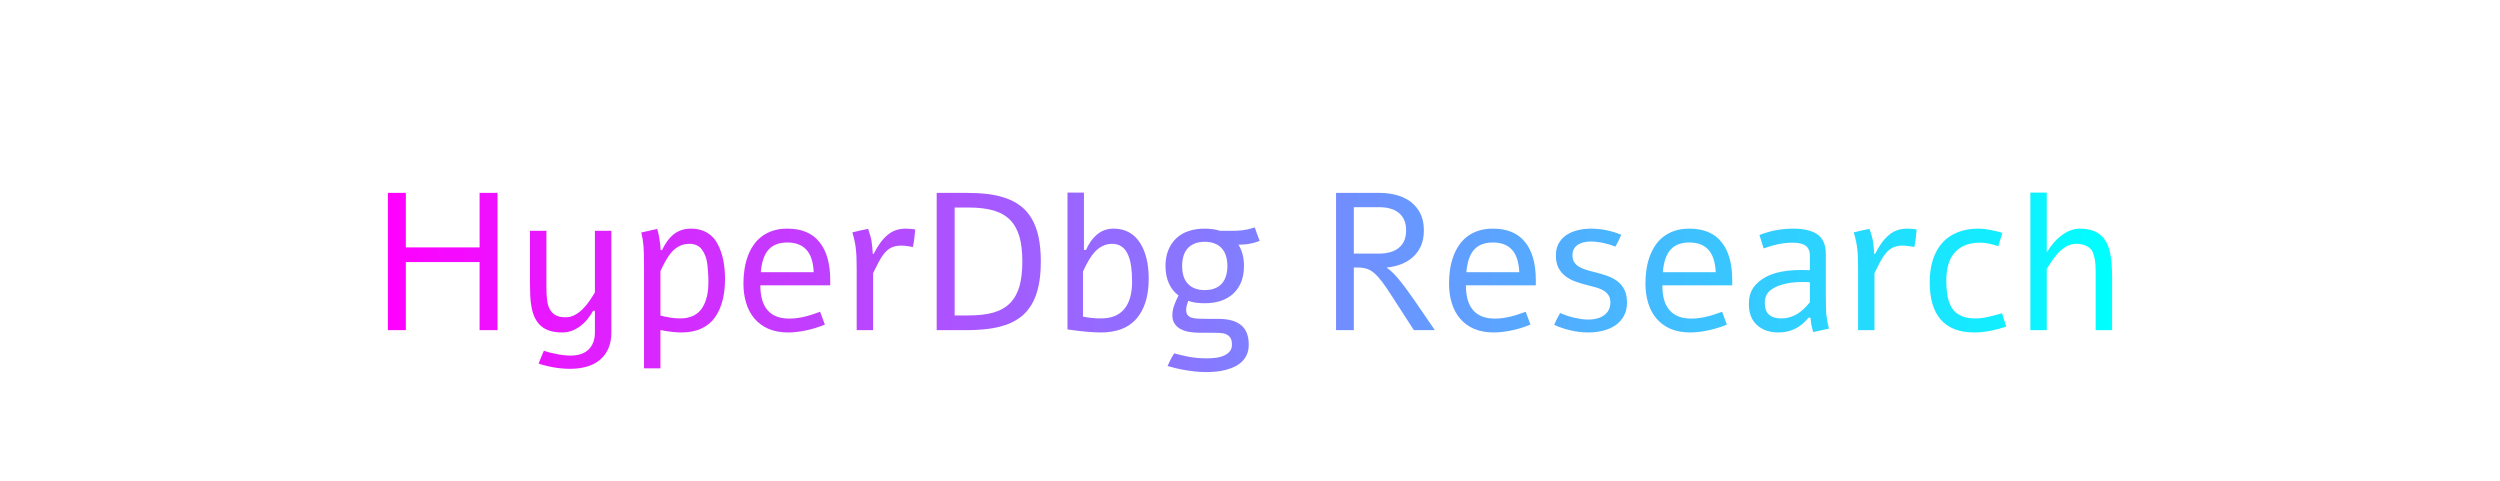
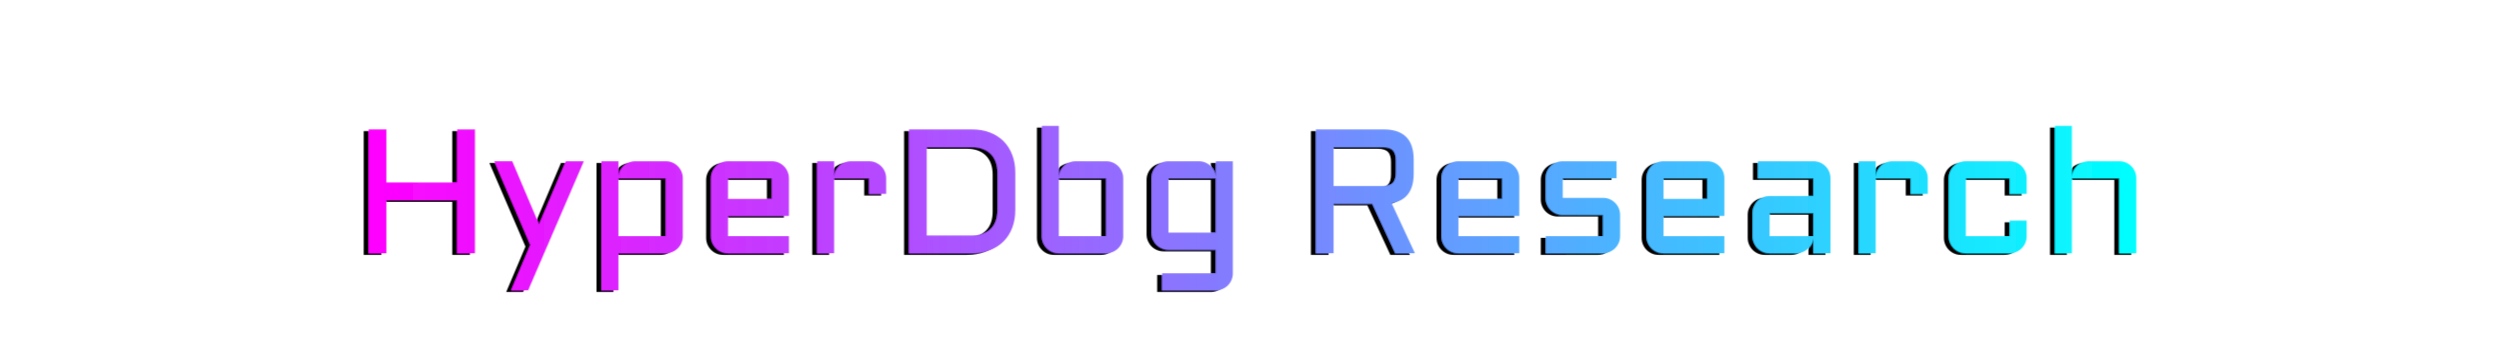
- <svg xmlns="http://www.w3.org/2000/svg" width="434.638px" height="83.6px" viewBox="32.681 33.2 434.638 83.6" style="background: rgba(0, 0, 0, 0);" preserveAspectRatio="xMidYMid">
+ <svg xmlns="http://www.w3.org/2000/svg" width="905.038px" height="124.4px" viewBox="-202.519 12.8 905.038 124.4" style="background: rgba(0, 0, 0, 0);" preserveAspectRatio="xMidYMid">
  <defs>
-     <linearGradient id="editing-gradient-gradient" x1="0" x2="1" y1="0.5" y2="0.5" gradientUnits="objectBoundingBox">
+     <linearGradient id="editing-gradow-gradient" x1="0" x2="1" y1="0.5" y2="0.5" gradientUnits="objectBoundingBox">
      <stop offset="0" stop-color="#f0f" />
      <stop offset="1" stop-color="#0ff" />
    </linearGradient>
+     <filter id="editing-gradow-filter" x="-100%" y="-100%" width="300%" height="300%">
+       <feFlood flood-color="none" result="flood" />
+       <feComposite operator="in" in2="SourceAlpha" in="flood" result="shadow" />
+       <feOffset dx="0.9" dy="-0.3" in="SourceGraphic" result="offset-1" />
+       <feOffset dx="-0.9" dy="0.3" in="shadow" result="offset-2" />
+       <feMerge>
+         <feMergeNode in="offset-2" />
+         <feMergeNode in="offset-1" />
+       </feMerge>
+     </filter>
  </defs>
-   <g>
-     <g transform="translate(97.09998, 90.6)">
-       <path d="M18.96-14.39L18.96-23.87L22.08-23.87L22.08 0L18.96 0L18.96-11.84L6.14-11.84L6.14 0L3.02 0L3.02-23.87L6.14-23.87L6.14-14.39L18.96-14.39ZM39.01-17.27L41.87-17.27L41.87 0.38L41.87 0.38Q41.87 2.03 41.33 3.22L41.33 3.22L41.33 3.22Q40.79 4.42 39.84 5.20L39.84 5.20L39.84 5.20Q38.88 5.98 37.57 6.35L37.57 6.35L37.57 6.35Q36.26 6.72 34.71 6.72L34.71 6.72L34.71 6.72Q33.32 6.72 31.91 6.48L31.91 6.48L31.91 6.48Q30.50 6.24 29.22 5.81L29.22 5.81L29.22 5.81Q29.43 5.23 29.67 4.68L29.67 4.68L29.67 4.68Q29.90 4.13 30.13 3.59L30.13 3.59L30.13 3.59Q30.53 3.72 31.09 3.87L31.09 3.87L31.09 3.87Q31.64 4.02 32.27 4.14L32.27 4.14L32.27 4.14Q32.89 4.27 33.54 4.34L33.54 4.34L33.54 4.34Q34.20 4.42 34.81 4.42L34.81 4.42L34.81 4.42Q35.78 4.42 36.56 4.16L36.56 4.16L36.56 4.16Q37.34 3.90 37.88 3.39L37.88 3.39L37.88 3.39Q38.43 2.87 38.72 2.12L38.72 2.12L38.72 2.12Q39.01 1.36 39.01 0.38L39.01 0.38L39.01-3.37L38.70-3.37L38.70-3.37Q38.27-2.59 37.70-1.90L37.70-1.90L37.70-1.90Q37.14-1.21 36.46-0.70L36.46-0.70L36.46-0.70Q35.78-0.18 34.99 0.11L34.99 0.11L34.99 0.11Q34.20 0.40 33.32 0.40L33.32 0.40L33.32 0.40Q32.11 0.40 31.21 0.12L31.21 0.12L31.21 0.12Q30.31-0.15 29.68-0.69L29.68-0.69L29.68-0.69Q29.04-1.23 28.63-2.03L28.63-2.03L28.63-2.03Q28.22-2.84 28.01-3.90L28.01-3.90L28.01-3.90Q27.82-4.85 27.77-5.93L27.77-5.93L27.77-5.93Q27.72-7.01 27.72-8.15L27.72-8.15L27.72-17.27L30.58-17.27L30.58-7.35L30.58-7.35Q30.58-6.28 30.68-5.34L30.68-5.34L30.68-5.34Q30.78-4.40 31.12-3.71L31.12-3.71L31.12-3.71Q31.46-3.02 32.12-2.63L32.12-2.63L32.12-2.63Q32.79-2.24 33.93-2.24L33.93-2.24L33.93-2.24Q34.78-2.24 35.53-2.65L35.53-2.65L35.53-2.65Q36.27-3.05 36.91-3.69L36.91-3.69L36.91-3.69Q37.54-4.32 38.06-5.08L38.06-5.08L38.06-5.08Q38.58-5.84 39.01-6.57L39.01-6.57L39.01-17.27ZM50.40-0.02L50.40 6.64L47.55 6.64L47.55-10.76L47.55-10.76Q47.55-13.65 47.46-14.56L47.46-14.56L47.46-14.56Q47.38-15.69 47.08-16.98L47.08-16.98L49.84-17.60L49.84-17.60Q50.12-16.67 50.25-15.72L50.25-15.72L50.25-15.72Q50.42-14.56 50.44-13.93L50.44-13.93L50.68-13.93L50.68-13.93Q51.55-15.72 52.59-16.57L52.59-16.57L52.59-16.57Q53.86-17.65 55.71-17.65L55.71-17.65L55.71-17.65Q57.34-17.65 58.52-16.94L58.52-16.94L58.52-16.94Q59.70-16.24 60.35-14.97L60.35-14.97L60.35-14.97Q61.01-13.71 61.32-12.20L61.32-12.20L61.32-12.20Q61.63-10.69 61.63-8.87L61.63-8.87L61.63-8.87Q61.63-6.81 61.20-5.16L61.20-5.16L61.20-5.16Q60.78-3.52 59.90-2.25L59.90-2.25L59.90-2.25Q59.02-0.98 57.54-0.29L57.54-0.29L57.54-0.29Q56.06 0.40 54.07 0.40L54.07 0.40L54.07 0.40Q52.51 0.40 50.40-0.02L50.40-0.02ZM50.40-10.26L50.40-10.26L50.40-2.54L50.40-2.54Q52.28-2.04 53.86-2.04L53.86-2.04L53.86-2.04Q55.20-2.04 56.17-2.53L56.17-2.53L56.17-2.53Q57.14-3.02 57.69-3.91L57.69-3.91L57.69-3.91Q58.24-4.80 58.49-5.89L58.49-5.89L58.49-5.89Q58.74-6.99 58.74-8.35L58.74-8.35L58.74-8.35Q58.74-9.28 58.69-9.99L58.69-9.99L58.69-9.99Q58.65-10.69 58.55-11.51L58.55-11.51L58.55-11.51Q58.44-12.33 58.21-12.92L58.21-12.92L58.21-12.92Q57.97-13.50 57.62-14.00L57.62-14.00L57.62-14.00Q57.28-14.49 56.72-14.75L56.72-14.75L56.72-14.75Q56.16-15.01 55.43-15.01L55.43-15.01L55.43-15.01Q53.67-15.01 52.38-13.60L52.38-13.60L52.38-13.60Q51.45-12.57 50.40-10.26ZM78.16-3.20L78.99-0.96L78.99-0.96Q77.15-0.23 75.53 0.08L75.53 0.08L75.53 0.08Q73.91 0.40 72.63 0.40L72.63 0.40L72.63 0.40Q70.67 0.40 69.21-0.22L69.21-0.22L69.21-0.22Q67.75-0.85 66.78-1.98L66.78-1.98L66.78-1.98Q65.81-3.10 65.32-4.67L65.32-4.67L65.32-4.67Q64.83-6.24 64.83-8.13L64.83-8.13L64.83-8.13Q64.83-9.30 65.00-10.46L65.00-10.46L65.00-10.46Q65.16-11.62 65.53-12.68L65.53-12.68L65.53-12.68Q65.89-13.73 66.48-14.64L66.48-14.64L66.48-14.64Q67.07-15.56 67.92-16.22L67.92-16.22L67.92-16.22Q68.76-16.88 69.89-17.27L69.89-17.27L69.89-17.27Q71.02-17.65 72.47-17.65L72.47-17.65L72.47-17.65Q76.17-17.65 78.04-15.33L78.04-15.33L78.04-15.33Q79.92-13.02 79.92-8.70L79.92-8.70L79.92-7.79L67.77-7.79L67.77-7.79Q67.77-6.39 68.07-5.32L68.07-5.32L68.07-5.32Q68.37-4.25 68.99-3.51L68.99-3.51L68.99-3.51Q69.61-2.77 70.56-2.39L70.56-2.39L70.56-2.39Q71.52-2.01 72.83-2.01L72.83-2.01L72.83-2.01Q73.56-2.01 74.28-2.12L74.28-2.12L74.28-2.12Q75.01-2.22 75.69-2.40L75.69-2.40L75.69-2.40Q76.37-2.57 76.99-2.79L76.99-2.79L76.99-2.79Q77.61-3.00 78.16-3.20L78.16-3.20ZM67.85-10.08L77.05-10.08L77.05-10.08Q76.92-12.77 75.76-14.00L75.76-14.00L75.76-14.00Q74.61-15.24 72.47-15.24L72.47-15.24L72.47-15.24Q70.32-15.24 69.20-14.00L69.20-14.00L69.20-14.00Q68.08-12.77 67.85-10.08L67.85-10.08ZM87.32-13.26L87.47-13.26L87.47-13.26Q87.99-14.29 88.58-15.12L88.58-15.12L88.58-15.12Q89.17-15.95 89.88-16.54L89.88-16.54L89.88-16.54Q90.53-17.10 91.31-17.37L91.31-17.37L91.31-17.37Q92.09-17.65 93.08-17.65L93.08-17.65L93.08-17.65Q93.42-17.65 93.86-17.61L93.86-17.61L93.86-17.61Q94.30-17.58 94.70-17.50L94.70-17.50L94.70-17.50Q94.63-16.67 94.54-15.94L94.54-15.94L94.54-15.94Q94.45-15.21 94.30-14.46L94.30-14.46L94.30-14.46Q93.47-14.61 92.78-14.68L92.78-14.68L92.78-14.68Q92.09-14.74 91.47-14.64L91.47-14.64L91.47-14.64Q90.74-14.51 90.20-14.15L90.20-14.15L90.20-14.15Q89.67-13.80 89.21-13.21L89.21-13.21L89.21-13.21Q88.75-12.62 88.32-11.80L88.32-11.80L88.32-11.80Q87.89-10.97 87.37-9.91L87.37-9.91L87.37 0L84.52 0L84.52-10.64L84.52-10.64Q84.52-11.69 84.49-12.48L84.49-12.48L84.49-12.48Q84.47-13.28 84.39-14.00L84.39-14.00L84.39-14.00Q84.32-14.73 84.17-15.43L84.17-15.43L84.17-15.43Q84.02-16.14 83.77-17L83.77-17L83.77-17Q84.47-17.18 85.14-17.33L85.14-17.33L85.14-17.33Q85.81-17.48 86.51-17.61L86.51-17.61L86.51-17.61Q86.74-16.95 86.88-16.44L86.88-16.44L86.88-16.44Q87.03-15.92 87.11-15.43L87.11-15.43L87.11-15.43Q87.19-14.94 87.23-14.44L87.23-14.44L87.23-14.44Q87.27-13.93 87.32-13.26L87.32-13.26ZM103.48 0L98.43 0L98.43-23.87L103.48-23.87L103.48-23.87Q105.52-23.87 107.27-23.67L107.27-23.67L107.27-23.67Q109.02-23.46 110.48-22.94L110.48-22.94L110.48-22.94Q111.94-22.43 113.05-21.57L113.05-21.57L113.05-21.57Q114.15-20.72 114.95-19.39L114.95-19.39L114.95-19.39Q115.73-18.06 116.13-16.24L116.13-16.24L116.13-16.24Q116.53-14.41 116.53-11.94L116.53-11.94L116.53-11.94Q116.53-9.46 116.13-7.64L116.13-7.64L116.13-7.64Q115.73-5.81 114.95-4.48L114.95-4.48L114.95-4.48Q114.15-3.15 113.05-2.30L113.05-2.30L113.05-2.30Q111.94-1.44 110.48-0.93L110.48-0.93L110.48-0.93Q109.02-0.42 107.27-0.21L107.27-0.21L107.27-0.21Q105.52 0 103.48 0L103.48 0ZM101.55-2.56L103.99-2.56L103.99-2.56Q106.53-2.56 108.30-3.06L108.30-3.06L108.30-3.06Q110.07-3.57 111.20-4.71L111.20-4.71L111.20-4.71Q112.31-5.86 112.82-7.63L112.82-7.63L112.82-7.63Q113.32-9.40 113.32-11.94L113.32-11.94L113.32-11.94Q113.32-14.48 112.82-16.24L112.82-16.24L112.82-16.24Q112.31-18.01 111.20-19.16L111.20-19.16L111.20-19.16Q110.07-20.30 108.30-20.81L108.30-20.81L108.30-20.81Q106.53-21.32 103.99-21.32L103.99-21.32L101.55-21.32L101.55-2.56ZM121.17-0.13L121.17-23.91L124.03-23.91L124.03-13.96L124.38-13.93L124.38-13.93Q125.16-15.66 126.22-16.55L126.22-16.55L126.22-16.55Q127.45-17.65 129.19-17.65L129.19-17.65L129.19-17.65Q132.23-17.65 133.84-15.09L133.84-15.09L133.84-15.09Q135.29-12.72 135.29-8.96L135.29-8.96L135.29-8.96Q135.29-4.40 133.11-1.93L133.11-1.93L133.11-1.93Q131.04 0.40 126.97 0.40L126.97 0.40L126.97 0.40Q124.74 0.40 121.17-0.13L121.17-0.13ZM123.86-10.19L123.86-10.19L123.86-2.36L123.86-2.36Q125.39-2.04 126.97-2.04L126.97-2.04L126.97-2.04Q129.66-2.04 131.00-3.62L131.00-3.62L131.00-3.62Q132.40-5.25 132.40-8.45L132.40-8.45L132.40-8.45Q132.40-11.36 131.77-12.93L131.77-12.93L131.77-12.93Q130.94-15.01 128.94-15.01L128.94-15.01L128.94-15.01Q127.20-15.01 125.87-13.55L125.87-13.55L125.87-13.55Q124.94-12.55 123.86-10.19ZM147.72-17.27L149.25-17.27L149.25-17.27Q149.96-17.27 150.50-17.28L150.50-17.28L150.50-17.28Q151.04-17.30 151.54-17.36L151.54-17.36L151.54-17.36Q152.04-17.42 152.54-17.53L152.54-17.53L152.54-17.53Q153.05-17.65 153.73-17.86L153.73-17.86L153.73-17.86Q153.95-17.23 154.15-16.67L154.15-16.67L154.15-16.67Q154.36-16.10 154.58-15.51L154.58-15.51L154.58-15.51Q154.05-15.31 153.60-15.19L153.60-15.19L153.60-15.19Q153.15-15.07 152.71-15.00L152.71-15.00L152.71-15.00Q152.27-14.92 151.83-14.90L151.83-14.90L151.83-14.90Q151.39-14.88 150.89-14.86L150.89-14.86L150.89-14.86Q151.36-14.11 151.61-13.18L151.61-13.18L151.61-13.18Q151.85-12.25 151.85-11.16L151.85-11.16L151.85-11.16Q151.85-9.56 151.37-8.38L151.37-8.38L151.37-8.38Q150.89-7.19 150.00-6.36L150.00-6.36L150.00-6.36Q149.10-5.53 147.85-5.10L147.85-5.10L147.85-5.10Q146.59-4.68 145.03-4.68L145.03-4.68L145.03-4.68Q144.23-4.68 143.52-4.77L143.52-4.77L143.52-4.77Q142.81-4.86 142.16-5.10L142.16-5.10L142.16-5.10Q142.01-4.70 141.90-4.28L141.90-4.28L141.90-4.28Q141.79-3.87 141.80-3.49L141.80-3.49L141.80-3.49Q141.81-3.12 141.94-2.81L141.94-2.81L141.94-2.81Q142.08-2.51 142.41-2.32L142.41-2.32L142.41-2.32Q142.57-2.22 142.76-2.17L142.76-2.17L142.76-2.17Q142.94-2.11 143.20-2.07L143.20-2.07L143.20-2.07Q143.45-2.03 143.82-2.00L143.82-2.00L143.82-2.00Q144.18-1.98 144.70-1.98L144.70-1.98L144.70-1.98Q145.20-1.96 145.87-1.96L145.87-1.96L145.87-1.96Q146.54-1.96 147.44-1.96L147.44-1.96L147.44-1.96Q150.03-1.96 151.36-0.87L151.36-0.87L151.36-0.87Q152.68 0.22 152.68 2.51L152.68 2.51L152.68 2.51Q152.68 3.44 152.39 4.16L152.39 4.16L152.39 4.16Q152.09 4.88 151.56 5.41L151.56 5.41L151.56 5.41Q151.04 5.94 150.33 6.30L150.33 6.30L150.33 6.30Q149.61 6.66 148.78 6.88L148.78 6.88L148.78 6.88Q147.95 7.11 147.05 7.20L147.05 7.20L147.05 7.20Q146.14 7.29 145.23 7.29L145.23 7.29L145.23 7.29Q144.32 7.29 143.40 7.19L143.40 7.19L143.40 7.19Q142.47 7.09 141.59 6.94L141.59 6.94L141.59 6.94Q140.71 6.79 139.94 6.60L139.94 6.60L139.94 6.60Q139.17 6.41 138.57 6.23L138.57 6.23L138.57 6.23Q138.81 5.66 139.10 5.10L139.10 5.10L139.10 5.10Q139.39 4.53 139.72 4.03L139.72 4.03L139.72 4.03Q140.76 4.33 142.21 4.62L142.21 4.62L142.21 4.62Q143.65 4.90 145.41 4.90L145.41 4.90L145.41 4.90Q146.21 4.90 146.98 4.80L146.98 4.80L146.98 4.80Q147.75 4.70 148.38 4.42L148.38 4.42L148.38 4.42Q149.00 4.15 149.38 3.69L149.38 3.69L149.38 3.69Q149.76 3.24 149.76 2.51L149.76 2.51L149.76 2.51Q149.76 1.74 149.49 1.33L149.49 1.33L149.49 1.33Q149.21 0.91 148.75 0.71L148.75 0.71L148.75 0.71Q148.29 0.51 147.65 0.48L147.65 0.48L147.65 0.48Q147.02 0.45 146.33 0.45L146.33 0.45L144.15 0.45L144.15 0.45Q143.17 0.45 142.31 0.30L142.31 0.30L142.31 0.30Q141.45 0.15 140.80-0.21L140.80-0.21L140.80-0.21Q140.15-0.56 139.78-1.15L139.78-1.15L139.78-1.15Q139.40-1.73 139.40-2.57L139.40-2.57L139.40-2.57Q139.40-3.39 139.70-4.26L139.70-4.26L139.70-4.26Q140.00-5.13 140.48-6.03L140.48-6.03L140.48-6.03Q139.39-6.82 138.80-8.13L138.80-8.13L138.80-8.13Q138.21-9.45 138.21-11.16L138.21-11.16L138.21-11.16Q138.21-12.72 138.70-13.92L138.70-13.92L138.70-13.92Q139.19-15.12 140.08-15.97L140.08-15.97L140.08-15.97Q140.98-16.82 142.23-17.23L142.23-17.23L142.23-17.23Q143.47-17.65 145.03-17.65L145.03-17.65L145.03-17.65Q146.49-17.65 147.72-17.27L147.72-17.27ZM145.03-15.36L145.03-15.36L145.03-15.36Q143.99-15.36 143.24-15.04L143.24-15.04L143.24-15.04Q142.49-14.73 142.02-14.17L142.02-14.17L142.02-14.17Q141.54-13.61 141.32-12.84L141.32-12.84L141.32-12.84Q141.10-12.07 141.10-11.16L141.10-11.16L141.10-11.16Q141.10-10.23 141.32-9.46L141.32-9.46L141.32-9.46Q141.54-8.70 142.03-8.14L142.03-8.14L142.03-8.14Q142.51-7.59 143.25-7.28L143.25-7.28L143.25-7.28Q143.99-6.97 145.03-6.97L145.03-6.97L145.03-6.97Q146.08-6.97 146.82-7.28L146.82-7.28L146.82-7.28Q147.57-7.59 148.04-8.14L148.04-8.14L148.04-8.14Q148.52-8.70 148.74-9.47L148.74-9.47L148.74-9.47Q148.97-10.24 148.97-11.16L148.97-11.16L148.97-11.16Q148.97-12.07 148.74-12.84L148.74-12.84L148.74-12.84Q148.52-13.61 148.04-14.17L148.04-14.17L148.04-14.17Q147.57-14.73 146.82-15.04L146.82-15.04L146.82-15.04Q146.08-15.36 145.03-15.36ZM167.86-23.87L175.33-23.87L175.33-23.87Q176.91-23.87 178.31-23.51L178.31-23.51L178.31-23.51Q179.71-23.14 180.79-22.35L180.79-22.35L180.79-22.35Q181.89-21.53 182.51-20.29L182.51-20.29L182.51-20.29Q183.13-19.04 183.13-17.35L183.13-17.35L183.13-17.35Q183.13-15.66 182.51-14.41L182.51-14.41L182.51-14.41Q181.89-13.17 180.79-12.35L180.79-12.35L180.79-12.35Q179.94-11.72 178.91-11.37L178.91-11.37L178.91-11.37Q177.87-11.02 176.69-10.89L176.69-10.89L176.67-10.86L176.67-10.86Q177.16-10.54 177.74-9.97L177.74-9.97L177.74-9.97Q178.32-9.40 178.95-8.62L178.95-8.62L178.95-8.62Q179.58-7.84 180.24-6.93L180.24-6.93L180.24-6.93Q180.91-6.03 181.59-5.03L181.59-5.03L185.04 0L181.39 0L177.64-5.81L177.64-5.81Q176.62-7.40 175.89-8.38L175.89-8.38L175.89-8.38Q175.15-9.36 174.48-9.93L174.48-9.93L174.48-9.93Q173.83-10.49 173.15-10.69L173.15-10.69L173.15-10.69Q172.47-10.89 171.58-10.89L171.58-10.89L170.95-10.89L170.95 0L167.86 0L167.86-23.87ZM170.95-13.31L175.33-13.31L175.33-13.31Q176.38-13.31 177.24-13.55L177.24-13.55L177.24-13.55Q178.10-13.78 178.72-14.27L178.72-14.27L178.72-14.27Q179.35-14.76 179.70-15.52L179.70-15.52L179.70-15.52Q180.04-16.29 180.04-17.35L180.04-17.35L180.04-17.35Q180.04-18.41 179.70-19.17L179.70-19.17L179.70-19.17Q179.35-19.94 178.72-20.43L178.72-20.43L178.72-20.43Q178.10-20.92 177.24-21.15L177.24-21.15L177.24-21.15Q176.38-21.38 175.33-21.38L175.33-21.38L170.95-21.38L170.95-13.31ZM200.83-3.20L201.66-0.96L201.66-0.96Q199.82-0.23 198.20 0.08L198.20 0.08L198.20 0.08Q196.58 0.40 195.30 0.40L195.30 0.40L195.30 0.40Q193.34 0.40 191.88-0.22L191.88-0.22L191.88-0.22Q190.42-0.85 189.45-1.98L189.45-1.98L189.45-1.98Q188.48-3.10 187.99-4.67L187.99-4.67L187.99-4.67Q187.50-6.24 187.50-8.13L187.50-8.13L187.50-8.13Q187.50-9.30 187.66-10.46L187.66-10.46L187.66-10.46Q187.83-11.62 188.20-12.68L188.20-12.68L188.20-12.68Q188.56-13.73 189.15-14.64L189.15-14.64L189.15-14.64Q189.74-15.56 190.59-16.22L190.59-16.22L190.59-16.22Q191.43-16.88 192.56-17.27L192.56-17.27L192.56-17.27Q193.69-17.65 195.13-17.65L195.13-17.65L195.13-17.65Q198.84-17.65 200.71-15.33L200.71-15.33L200.71-15.33Q202.59-13.02 202.59-8.70L202.59-8.70L202.59-7.79L190.44-7.79L190.44-7.79Q190.44-6.39 190.74-5.32L190.74-5.32L190.74-5.32Q191.03-4.25 191.66-3.51L191.66-3.51L191.66-3.51Q192.28-2.77 193.23-2.39L193.23-2.39L193.23-2.39Q194.19-2.01 195.50-2.01L195.50-2.01L195.50-2.01Q196.23-2.01 196.95-2.12L196.95-2.12L196.95-2.12Q197.67-2.22 198.36-2.40L198.36-2.40L198.36-2.40Q199.04-2.57 199.66-2.79L199.66-2.79L199.66-2.79Q200.28-3.00 200.83-3.20L200.83-3.20ZM190.52-10.08L199.72-10.08L199.72-10.08Q199.58-12.77 198.43-14.00L198.43-14.00L198.43-14.00Q197.28-15.24 195.13-15.24L195.13-15.24L195.13-15.24Q192.99-15.24 191.87-14.00L191.87-14.00L191.87-14.00Q190.75-12.77 190.52-10.08L190.52-10.08ZM212.17-17.65L212.17-17.65L212.17-17.65Q213.53-17.65 214.90-17.37L214.90-17.37L214.90-17.37Q216.27-17.08 217.45-16.58L217.45-16.58L217.45-16.58Q217.21-16.05 216.97-15.54L216.97-15.54L216.97-15.54Q216.72-15.02 216.42-14.53L216.42-14.53L216.42-14.53Q216.00-14.69 215.50-14.86L215.50-14.86L215.50-14.86Q214.99-15.02 214.43-15.14L214.43-15.14L214.43-15.14Q213.88-15.26 213.29-15.33L213.29-15.33L213.29-15.33Q212.70-15.41 212.13-15.41L212.13-15.41L212.13-15.41Q211.52-15.41 210.95-15.28L210.95-15.28L210.95-15.28Q210.38-15.16 209.94-14.88L209.94-14.88L209.94-14.88Q209.50-14.59 209.23-14.14L209.23-14.14L209.23-14.14Q208.96-13.68 208.96-13.00L208.96-13.00L208.96-13.00Q208.96-12.30 209.26-11.83L209.26-11.83L209.26-11.83Q209.56-11.36 210.08-11.04L210.08-11.04L210.08-11.04Q210.59-10.72 211.28-10.51L211.28-10.51L211.28-10.51Q211.97-10.29 212.75-10.11L212.75-10.11L212.75-10.11Q213.96-9.81 215.01-9.44L215.01-9.44L215.01-9.44Q216.05-9.06 216.82-8.47L216.82-8.47L216.82-8.47Q217.58-7.87 218.01-6.99L218.01-6.99L218.01-6.99Q218.44-6.11 218.44-4.81L218.44-4.81L218.44-4.81Q218.44-3.45 217.90-2.47L217.90-2.47L217.90-2.47Q217.36-1.49 216.44-0.85L216.44-0.85L216.44-0.85Q215.52-0.22 214.29 0.09L214.29 0.09L214.29 0.09Q213.06 0.40 211.67 0.40L211.67 0.40L211.67 0.40Q210.94 0.40 210.17 0.31L210.17 0.31L210.17 0.31Q209.40 0.22 208.64 0.04L208.64 0.04L208.64 0.04Q207.88-0.13 207.15-0.38L207.15-0.38L207.15-0.38Q206.42-0.63 205.78-0.93L205.78-0.93L205.78-0.93Q206.01-1.46 206.27-1.97L206.27-1.97L206.27-1.97Q206.52-2.47 206.81-2.97L206.81-2.97L206.81-2.97Q207.35-2.74 207.97-2.53L207.97-2.53L207.97-2.53Q208.58-2.32 209.23-2.17L209.23-2.17L209.23-2.17Q209.88-2.03 210.51-1.93L210.51-1.93L210.51-1.93Q211.14-1.84 211.72-1.84L211.72-1.84L211.72-1.84Q212.45-1.84 213.14-2.01L213.14-2.01L213.14-2.01Q213.83-2.17 214.37-2.53L214.37-2.53L214.37-2.53Q214.91-2.89 215.23-3.45L215.23-3.45L215.23-3.45Q215.55-4.02 215.55-4.81L215.55-4.81L215.55-4.81Q215.55-5.56 215.25-6.04L215.25-6.04L215.25-6.04Q214.94-6.52 214.43-6.85L214.43-6.85L214.43-6.85Q213.91-7.17 213.22-7.38L213.22-7.38L213.22-7.38Q212.53-7.59 211.77-7.77L211.77-7.77L211.77-7.77Q210.61-8.05 209.57-8.42L209.57-8.42L209.57-8.42Q208.53-8.78 207.76-9.37L207.76-9.37L207.76-9.37Q206.99-9.96 206.53-10.83L206.53-10.83L206.53-10.83Q206.08-11.70 206.08-13.00L206.08-13.00L206.08-13.00Q206.08-14.21 206.57-15.09L206.57-15.09L206.57-15.09Q207.07-15.97 207.91-16.54L207.91-16.54L207.91-16.54Q208.75-17.10 209.85-17.37L209.85-17.37L209.85-17.37Q210.96-17.65 212.17-17.65ZM234.98-3.20L235.81-0.96L235.81-0.96Q233.97-0.23 232.35 0.08L232.35 0.08L232.35 0.08Q230.73 0.40 229.45 0.40L229.45 0.40L229.45 0.40Q227.49 0.40 226.03-0.22L226.03-0.22L226.03-0.22Q224.57-0.85 223.60-1.98L223.60-1.98L223.60-1.98Q222.63-3.10 222.14-4.67L222.14-4.67L222.14-4.67Q221.65-6.24 221.65-8.13L221.65-8.13L221.65-8.13Q221.65-9.30 221.81-10.46L221.81-10.46L221.81-10.46Q221.98-11.62 222.34-12.68L222.34-12.68L222.34-12.68Q222.71-13.73 223.30-14.64L223.30-14.64L223.30-14.64Q223.89-15.56 224.74-16.22L224.74-16.22L224.74-16.22Q225.58-16.88 226.71-17.27L226.71-17.27L226.71-17.27Q227.84-17.65 229.28-17.65L229.28-17.65L229.28-17.65Q232.99-17.65 234.86-15.33L234.86-15.33L234.86-15.33Q236.74-13.02 236.74-8.70L236.74-8.70L236.74-7.79L224.59-7.79L224.59-7.79Q224.59-6.39 224.88-5.32L224.88-5.32L224.88-5.32Q225.18-4.25 225.81-3.51L225.81-3.51L225.81-3.51Q226.43-2.77 227.38-2.39L227.38-2.39L227.38-2.39Q228.34-2.01 229.65-2.01L229.65-2.01L229.65-2.01Q230.38-2.01 231.10-2.12L231.10-2.12L231.10-2.12Q231.82-2.22 232.50-2.40L232.50-2.40L232.50-2.40Q233.19-2.57 233.81-2.79L233.81-2.79L233.81-2.79Q234.43-3.00 234.98-3.20L234.98-3.20ZM224.67-10.08L233.87-10.08L233.87-10.08Q233.73-12.77 232.58-14.00L232.58-14.00L232.58-14.00Q231.43-15.24 229.28-15.24L229.28-15.24L229.28-15.24Q227.14-15.24 226.02-14.00L226.02-14.00L226.02-14.00Q224.90-12.77 224.67-10.08L224.67-10.08ZM242.20-14.21L242.20-14.21L241.47-16.54L241.47-16.54Q244.26-17.65 247.31-17.65L247.31-17.65L247.31-17.65Q249.99-17.65 251.40-16.75L251.40-16.75L251.40-16.75Q253.01-15.72 253.01-13.25L253.01-13.25L253.01-6.46L253.01-6.46Q253.01-5.10 253.04-3.67L253.04-3.67L253.04-3.67Q253.06-2.82 253.21-1.91L253.21-1.91L253.21-1.91Q253.34-1.05 253.56-0.27L253.56-0.27L250.83 0.33L250.83 0.33Q250.45-0.78 250.35-2.16L250.35-2.16L250.02-2.19L250.02-2.19Q247.96 0.40 244.77 0.40L244.77 0.40L244.77 0.40Q242.45 0.40 241.04-0.89L241.04-0.89L241.04-0.89Q239.63-2.17 239.63-4.52L239.63-4.52L239.63-4.52Q239.63-6.26 240.40-7.37L240.40-7.37L240.40-7.37Q241.17-8.48 242.58-9.25L242.58-9.25L242.58-9.25Q244.81-10.46 248.81-10.46L248.81-10.46L248.81-10.46Q249.34-10.46 250.24-10.43L250.24-10.43L250.24-12.95L250.24-12.95Q250.24-14.14 249.50-14.68L249.50-14.68L249.50-14.68Q248.77-15.21 247.21-15.21L247.21-15.21L247.21-15.21Q244.94-15.21 242.20-14.21ZM250.24-4.85L250.24-4.85L250.24-8.33L250.24-8.33Q249.79-8.37 248.92-8.37L248.92-8.37L248.92-8.37Q247.46-8.37 246.23-8.12L246.23-8.12L246.23-8.12Q244.41-7.75 243.40-6.96L243.40-6.96L243.40-6.96Q242.40-6.18 242.40-4.70L242.40-4.70L242.40-4.70Q242.40-2.04 245.29-2.04L245.29-2.04L245.29-2.04Q246.78-2.04 248.08-2.84L248.08-2.84L248.08-2.84Q249.14-3.50 250.24-4.85ZM261.42-13.26L261.57-13.26L261.57-13.26Q262.09-14.29 262.68-15.12L262.68-15.12L262.68-15.12Q263.27-15.95 263.98-16.54L263.98-16.54L263.98-16.54Q264.63-17.10 265.41-17.37L265.41-17.37L265.41-17.37Q266.19-17.65 267.19-17.65L267.19-17.65L267.19-17.65Q267.52-17.65 267.96-17.61L267.96-17.61L267.96-17.61Q268.40-17.58 268.80-17.50L268.80-17.50L268.80-17.50Q268.73-16.67 268.64-15.94L268.64-15.94L268.64-15.94Q268.55-15.21 268.40-14.46L268.40-14.46L268.40-14.46Q267.57-14.61 266.88-14.68L266.88-14.68L266.88-14.68Q266.19-14.74 265.58-14.64L265.58-14.64L265.58-14.64Q264.84-14.51 264.31-14.15L264.31-14.15L264.31-14.15Q263.77-13.80 263.31-13.21L263.31-13.21L263.31-13.21Q262.85-12.62 262.42-11.80L262.42-11.80L262.42-11.80Q261.99-10.97 261.47-9.91L261.47-9.91L261.47 0L258.62 0L258.62-10.64L258.62-10.64Q258.62-11.69 258.59-12.48L258.59-12.48L258.59-12.48Q258.57-13.28 258.49-14.00L258.49-14.00L258.49-14.00Q258.42-14.73 258.27-15.43L258.27-15.43L258.27-15.43Q258.12-16.14 257.87-17L257.87-17L257.87-17Q258.57-17.18 259.24-17.33L259.24-17.33L259.24-17.33Q259.91-17.48 260.61-17.61L260.61-17.61L260.61-17.61Q260.84-16.95 260.98-16.44L260.98-16.44L260.98-16.44Q261.13-15.92 261.21-15.43L261.21-15.43L261.21-15.43Q261.29-14.94 261.33-14.44L261.33-14.44L261.33-14.44Q261.38-13.93 261.42-13.26L261.42-13.26ZM283.65-2.94L284.37-0.61L284.37-0.61Q283.07-0.17 281.60 0.12L281.60 0.12L281.60 0.12Q280.13 0.40 278.82 0.40L278.82 0.40L278.82 0.40Q276.83 0.40 275.37-0.18L275.37-0.18L275.37-0.18Q273.91-0.76 272.95-1.88L272.95-1.88L272.95-1.88Q272-2.99 271.54-4.61L271.54-4.61L271.54-4.61Q271.07-6.23 271.07-8.30L271.07-8.30L271.07-8.30Q271.07-10.56 271.64-12.30L271.64-12.30L271.64-12.30Q272.22-14.04 273.30-15.23L273.30-15.23L273.30-15.23Q274.39-16.42 275.96-17.03L275.96-17.03L275.96-17.03Q277.53-17.65 279.52-17.65L279.52-17.65L279.52-17.65Q280.53-17.65 281.58-17.44L281.58-17.44L281.58-17.44Q282.63-17.23 283.70-16.92L283.70-16.92L282.99-14.59L282.99-14.59Q282.13-14.88 281.39-15.04L281.39-15.04L281.39-15.04Q280.65-15.21 279.84-15.21L279.84-15.21L279.84-15.21Q277.01-15.21 275.49-13.57L275.49-13.57L275.49-13.57Q273.96-11.94 273.96-8.63L273.96-8.63L273.96-8.63Q273.96-7.09 274.18-5.87L274.18-5.87L274.18-5.87Q274.41-4.65 274.98-3.79L274.98-3.79L274.98-3.79Q275.55-2.94 276.54-2.49L276.54-2.49L276.54-2.49Q277.53-2.04 279.06-2.04L279.06-2.04L279.06-2.04Q280.05-2.04 281.21-2.30L281.21-2.30L281.21-2.30Q282.36-2.56 283.65-2.94L283.65-2.94ZM288.57 0L288.57-23.91L291.42-23.91L291.42-13.50L291.42-13.50Q292.54-15.39 293.95-16.45L293.95-16.45L293.95-16.45Q295.56-17.65 297.15-17.65L297.15-17.65L297.15-17.65Q299.54-17.65 300.87-16.45L300.87-16.45L300.87-16.45Q302.02-15.42 302.45-13.35L302.45-13.35L302.45-13.35Q302.78-11.77 302.78-9.10L302.78-9.10L302.78 0L299.92 0L299.92-9.89L299.92-9.89Q299.92-10.91 299.87-11.56L299.87-11.56L299.87-11.56Q299.82-12.22 299.63-12.94L299.63-12.94L299.63-12.94Q299.44-13.66 299.09-14.07L299.09-14.07L299.09-14.07Q298.73-14.48 298.09-14.74L298.09-14.74L298.09-14.74Q297.45-15.01 296.54-15.01L296.54-15.01L296.54-15.01Q294.96-15.01 293.50-13.51L293.50-13.51L293.50-13.51Q292.57-12.57 291.42-10.63L291.42-10.63L291.42 0L288.57 0Z" fill="url(#editing-gradient-gradient)" />
+   <g filter="url(#editing-gradow-filter)">
+     <g transform="translate(-75.705, 104.765)">
+       <path d="M37.81-44.81L44.22-44.81L44.22 0L37.81 0L37.81-19.19L12.16-19.19L12.16 0L5.75 0L5.75-44.81L12.16-44.81L12.16-25.59L37.81-25.59L37.81-44.81ZM63.47 13.44L57.34 13.44L64.31-3L51.25-33.28L57.72-33.28L67.44-10.38L77.16-33.28L83.63-33.28L63.47 13.44ZM119.47-27.13L119.47-6.16L119.47-6.16Q119.47-4.88 118.98-3.75L118.98-3.75L118.98-3.75Q118.50-2.63 117.67-1.80L117.67-1.80L117.67-1.80Q116.84-0.97 115.72-0.48L115.72-0.48L115.72-0.48Q114.59 0 113.31 0L113.31 0L96.16 0L96.16 13.44L90.03 13.44L90.03-33.28L96.16-33.28L96.16-27.66L96.16-27.66Q96.25-28.84 96.78-29.86L96.78-29.86L96.78-29.86Q97.31-30.88 98.13-31.64L98.13-31.64L98.13-31.64Q98.94-32.41 100.02-32.84L100.02-32.84L100.02-32.84Q101.09-33.28 102.31-33.28L102.31-33.28L113.31-33.28L113.31-33.28Q114.59-33.28 115.72-32.80L115.72-32.80L115.72-32.80Q116.84-32.31 117.67-31.48L117.67-31.48L117.67-31.48Q118.50-30.66 118.98-29.53L118.98-29.53L118.98-29.53Q119.47-28.41 119.47-27.13L119.47-27.13ZM96.16-6.16L113.31-6.16L113.31-27.13L96.16-27.13L96.16-6.16ZM157.88-27.13L157.88-13.50L135.84-13.50L135.84-6.16L157.88-6.16L157.88 0L135.84 0L135.84 0Q134.59 0 133.47-0.48L133.47-0.48L133.47-0.48Q132.34-0.97 131.52-1.80L131.52-1.80L131.52-1.80Q130.69-2.63 130.20-3.75L130.20-3.75L130.20-3.75Q129.72-4.88 129.72-6.16L129.72-6.16L129.72-27.13L129.72-27.13Q129.72-28.41 130.20-29.53L130.20-29.53L130.20-29.53Q130.69-30.66 131.52-31.48L131.52-31.48L131.52-31.48Q132.34-32.31 133.47-32.80L133.47-32.80L133.47-32.80Q134.59-33.28 135.84-33.28L135.84-33.28L151.72-33.28L151.72-33.28Q153-33.28 154.13-32.80L154.13-32.80L154.13-32.80Q155.25-32.31 156.08-31.48L156.08-31.48L156.08-31.48Q156.91-30.66 157.39-29.53L157.39-29.53L157.39-29.53Q157.88-28.41 157.88-27.13L157.88-27.13ZM151.72-27.13L135.84-27.13L135.84-19.66L151.72-19.66L151.72-27.13ZM186.94-27.13L174.25-27.13L174.25 0L168.13 0L168.13-33.28L174.25-33.28L174.25-27.41L174.25-27.41Q174.31-28.63 174.81-29.70L174.81-29.70L174.81-29.70Q175.31-30.78 176.14-31.58L176.14-31.58L176.14-31.58Q176.97-32.38 178.06-32.83L178.06-32.83L178.06-32.83Q179.16-33.28 180.41-33.28L180.41-33.28L186.94-33.28L186.94-33.28Q188.22-33.28 189.33-32.80L189.33-32.80L189.33-32.80Q190.44-32.31 191.28-31.48L191.28-31.48L191.28-31.48Q192.13-30.66 192.61-29.53L192.61-29.53L192.61-29.53Q193.09-28.41 193.09-27.13L193.09-27.13L193.09-21.50L186.94-21.50L186.94-27.13ZM207.78-6.41L224.16-6.41L224.16-6.41Q228.63-6.41 231.03-8.81L231.03-8.81L231.03-8.81Q233.44-11.22 233.44-15.69L233.44-15.69L233.44-29.13L233.44-29.13Q233.44-31.31 232.81-33.03L232.81-33.03L232.81-33.03Q232.19-34.75 230.98-35.95L230.98-35.95L230.98-35.95Q229.78-37.16 228.06-37.78L228.06-37.78L228.06-37.78Q226.34-38.41 224.16-38.41L224.16-38.41L207.78-38.41L207.78-6.41ZM224.16 0L201.38 0L201.38-44.81L224.16-44.81L224.16-44.81Q227.75-44.81 230.64-43.70L230.64-43.70L230.64-43.70Q233.53-42.59 235.58-40.55L235.58-40.55L235.58-40.55Q237.63-38.50 238.73-35.59L238.73-35.59L238.73-35.59Q239.84-32.69 239.84-29.13L239.84-29.13L239.84-15.69L239.84-15.69Q239.84-12.13 238.73-9.22L238.73-9.22L238.73-9.22Q237.63-6.31 235.58-4.27L235.58-4.27L235.58-4.27Q233.53-2.22 230.64-1.11L230.64-1.11L230.64-1.11Q227.75 0 224.16 0L224.16 0ZM278.91-27.13L278.91-6.16L278.91-6.16Q278.91-4.88 278.42-3.75L278.42-3.75L278.42-3.75Q277.94-2.63 277.11-1.80L277.11-1.80L277.11-1.80Q276.28-0.97 275.16-0.48L275.16-0.48L275.16-0.48Q274.03 0 272.75 0L272.75 0L255.59 0L255.59 0Q254.34 0 253.22-0.48L253.22-0.48L253.22-0.48Q252.09-0.97 251.27-1.80L251.27-1.80L251.27-1.80Q250.44-2.63 249.95-3.75L249.95-3.75L249.95-3.75Q249.47-4.88 249.47-6.16L249.47-6.16L249.47-46.09L255.59-46.09L255.59-27.41L255.59-27.41Q255.66-28.63 256.16-29.70L256.16-29.70L256.16-29.70Q256.66-30.78 257.48-31.58L257.48-31.58L257.48-31.58Q258.31-32.38 259.41-32.83L259.41-32.83L259.41-32.83Q260.50-33.28 261.75-33.28L261.75-33.28L272.75-33.28L272.75-33.28Q274.03-33.28 275.16-32.80L275.16-32.80L275.16-32.80Q276.28-32.31 277.11-31.48L277.11-31.48L277.11-31.48Q277.94-30.66 278.42-29.53L278.42-29.53L278.42-29.53Q278.91-28.41 278.91-27.13L278.91-27.13ZM272.75-27.13L255.59-27.13L255.59-6.16L272.75-6.16L272.75-27.13ZM289.16-7.44L289.16-27.13L289.16-27.13Q289.16-28.41 289.64-29.53L289.64-29.53L289.64-29.53Q290.13-30.66 290.95-31.48L290.95-31.48L290.95-31.48Q291.78-32.31 292.91-32.80L292.91-32.80L292.91-32.80Q294.03-33.28 295.28-33.28L295.28-33.28L306.31-33.28L306.31-33.28Q307.53-33.28 308.63-32.83L308.63-32.83L308.63-32.83Q309.72-32.38 310.55-31.58L310.55-31.58L310.55-31.58Q311.38-30.78 311.89-29.70L311.89-29.70L311.89-29.70Q312.41-28.63 312.44-27.41L312.44-27.41L312.44-33.28L318.59-33.28L318.59 7.28L318.59 7.28Q318.59 8.56 318.11 9.69L318.11 9.69L318.11 9.69Q317.63 10.81 316.80 11.64L316.80 11.64L316.80 11.64Q315.97 12.47 314.84 12.95L314.84 12.95L314.84 12.95Q313.72 13.44 312.44 13.44L312.44 13.44L293 13.44L293 7.28L312.44 7.28L312.44-1.28L295.28-1.28L295.28-1.28Q294.03-1.28 292.91-1.77L292.91-1.77L292.91-1.77Q291.78-2.25 290.95-3.08L290.95-3.08L290.95-3.08Q290.13-3.91 289.64-5.03L289.64-5.03L289.64-5.03Q289.16-6.16 289.16-7.44L289.16-7.44ZM295.28-7.44L312.44-7.44L312.44-27.13L295.28-27.13L295.28-7.44ZM384.06-33.91L384.06-28.81L384.06-28.81Q384.06-19.44 376.06-18.13L376.06-18.13L384.50 0L377.41 0L369.09-17.91L355.06-17.91L355.06 0L348.66 0L348.66-44.81L373.19-44.81L373.19-44.81Q384.06-44.81 384.06-33.91L384.06-33.91ZM355.06-38.41L355.06-24.31L372.84-24.31L372.84-24.31Q375.41-24.31 376.53-25.44L376.53-25.44L376.53-25.44Q377.66-26.56 377.66-29.13L377.66-29.13L377.66-33.59L377.66-33.59Q377.66-36.16 376.53-37.28L376.53-37.28L376.53-37.28Q375.41-38.41 372.84-38.41L372.84-38.41L355.06-38.41ZM422.28-27.13L422.28-13.50L400.25-13.50L400.25-6.16L422.28-6.16L422.28 0L400.25 0L400.25 0Q399 0 397.88-0.48L397.88-0.48L397.88-0.48Q396.75-0.97 395.92-1.80L395.92-1.80L395.92-1.80Q395.09-2.63 394.61-3.75L394.61-3.75L394.61-3.75Q394.13-4.88 394.13-6.16L394.13-6.16L394.13-27.13L394.13-27.13Q394.13-28.41 394.61-29.53L394.61-29.53L394.61-29.53Q395.09-30.66 395.92-31.48L395.92-31.48L395.92-31.48Q396.75-32.31 397.88-32.80L397.88-32.80L397.88-32.80Q399-33.28 400.25-33.28L400.25-33.28L416.13-33.28L416.13-33.28Q417.41-33.28 418.53-32.80L418.53-32.80L418.53-32.80Q419.66-32.31 420.48-31.48L420.48-31.48L420.48-31.48Q421.31-30.66 421.80-29.53L421.80-29.53L421.80-29.53Q422.28-28.41 422.28-27.13L422.28-27.13ZM416.13-27.13L400.25-27.13L400.25-19.66L416.13-19.66L416.13-27.13ZM431.88-6.16L452.63-6.16L452.63-13.88L438.03-13.88L438.03-13.88Q436.75-13.88 435.63-14.36L435.63-14.36L435.63-14.36Q434.50-14.84 433.67-15.67L433.67-15.67L433.67-15.67Q432.84-16.50 432.36-17.63L432.36-17.63L432.36-17.63Q431.88-18.75 431.88-20.03L431.88-20.03L431.88-27.13L431.88-27.13Q431.88-28.41 432.36-29.53L432.36-29.53L432.36-29.53Q432.84-30.66 433.67-31.48L433.67-31.48L433.67-31.48Q434.50-32.31 435.63-32.80L435.63-32.80L435.63-32.80Q436.75-33.28 438.03-33.28L438.03-33.28L457.50-33.28L457.50-27.13L438.03-27.13L438.03-20.03L452.63-20.03L452.63-20.03Q453.91-20.03 455.02-19.55L455.02-19.55L455.02-19.55Q456.13-19.06 456.97-18.23L456.97-18.23L456.97-18.23Q457.81-17.41 458.30-16.28L458.30-16.28L458.30-16.28Q458.78-15.16 458.78-13.88L458.78-13.88L458.78-6.16L458.78-6.16Q458.78-4.88 458.30-3.75L458.30-3.75L458.30-3.75Q457.81-2.63 456.97-1.80L456.97-1.80L456.97-1.80Q456.13-0.97 455.02-0.48L455.02-0.48L455.02-0.48Q453.91 0 452.63 0L452.63 0L431.88 0L431.88-6.16ZM496.53-27.13L496.53-13.50L474.50-13.50L474.50-6.16L496.53-6.16L496.53 0L474.50 0L474.50 0Q473.25 0 472.13-0.48L472.13-0.48L472.13-0.48Q471-0.97 470.17-1.80L470.17-1.80L470.17-1.80Q469.34-2.63 468.86-3.75L468.86-3.75L468.86-3.75Q468.38-4.88 468.38-6.16L468.38-6.16L468.38-27.13L468.38-27.13Q468.38-28.41 468.86-29.53L468.86-29.53L468.86-29.53Q469.34-30.66 470.17-31.48L470.17-31.48L470.17-31.48Q471-32.31 472.13-32.80L472.13-32.80L472.13-32.80Q473.25-33.28 474.50-33.28L474.50-33.28L490.38-33.28L490.38-33.28Q491.66-33.28 492.78-32.80L492.78-32.80L492.78-32.80Q493.91-32.31 494.73-31.48L494.73-31.48L494.73-31.48Q495.56-30.66 496.05-29.53L496.05-29.53L496.05-29.53Q496.53-28.41 496.53-27.13L496.53-27.13ZM490.38-27.13L474.50-27.13L474.50-19.66L490.38-19.66L490.38-27.13ZM506.78-6.16L506.78-14.53L506.78-14.53Q506.78-15.81 507.27-16.92L507.27-16.92L507.27-16.92Q507.75-18.03 508.58-18.88L508.58-18.88L508.58-18.88Q509.41-19.72 510.53-20.20L510.53-20.20L510.53-20.20Q511.66-20.69 512.91-20.69L512.91-20.69L528.78-20.69L528.78-27.13L508.69-27.13L508.69-33.28L528.78-33.28L528.78-33.28Q530.06-33.28 531.19-32.80L531.19-32.80L531.19-32.80Q532.31-32.31 533.14-31.48L533.14-31.48L533.14-31.48Q533.97-30.66 534.45-29.53L534.45-29.53L534.45-29.53Q534.94-28.41 534.94-27.13L534.94-27.13L534.94 0L528.78 0L528.78-5.63L528.78-5.63Q528.69-4.47 528.16-3.44L528.16-3.44L528.16-3.44Q527.63-2.41 526.80-1.64L526.80-1.64L526.80-1.64Q525.97-0.88 524.91-0.44L524.91-0.44L524.91-0.44Q523.84 0 522.66 0L522.66 0L512.91 0L512.91 0Q511.66 0 510.53-0.48L510.53-0.48L510.53-0.48Q509.41-0.97 508.58-1.80L508.58-1.80L508.58-1.80Q507.75-2.63 507.27-3.75L507.27-3.75L507.27-3.75Q506.78-4.88 506.78-6.16L506.78-6.16ZM512.91-14.53L512.91-6.16L528.78-6.16L528.78-14.53L512.91-14.53ZM564-27.13L551.31-27.13L551.31 0L545.19 0L545.19-33.28L551.31-33.28L551.31-27.41L551.31-27.41Q551.38-28.63 551.88-29.70L551.88-29.70L551.88-29.70Q552.38-30.78 553.20-31.58L553.20-31.58L553.20-31.58Q554.03-32.38 555.13-32.83L555.13-32.83L555.13-32.83Q556.22-33.28 557.47-33.28L557.47-33.28L564-33.28L564-33.28Q565.28-33.28 566.39-32.80L566.39-32.80L566.39-32.80Q567.50-32.31 568.34-31.48L568.34-31.48L568.34-31.48Q569.19-30.66 569.67-29.53L569.67-29.53L569.67-29.53Q570.16-28.41 570.16-27.13L570.16-27.13L570.16-21.50L564-21.50L564-27.13ZM599.81-27.13L583.94-27.13L583.94-6.16L599.81-6.16L599.81-11.78L605.97-11.78L605.97-6.16L605.97-6.16Q605.97-4.88 605.48-3.75L605.48-3.75L605.48-3.75Q605-2.63 604.17-1.80L604.17-1.80L604.17-1.80Q603.34-0.97 602.22-0.48L602.22-0.48L602.22-0.48Q601.09 0 599.81 0L599.81 0L583.94 0L583.94 0Q582.69 0 581.56-0.48L581.56-0.48L581.56-0.48Q580.44-0.97 579.61-1.80L579.61-1.80L579.61-1.80Q578.78-2.63 578.30-3.75L578.30-3.75L578.30-3.75Q577.81-4.88 577.81-6.16L577.81-6.16L577.81-27.13L577.81-27.13Q577.81-28.41 578.30-29.53L578.30-29.53L578.30-29.53Q578.78-30.66 579.61-31.48L579.61-31.48L579.61-31.48Q580.44-32.31 581.56-32.80L581.56-32.80L581.56-32.80Q582.69-33.28 583.94-33.28L583.94-33.28L599.81-33.28L599.81-33.28Q601.09-33.28 602.22-32.80L602.22-32.80L602.22-32.80Q603.34-32.31 604.17-31.48L604.17-31.48L604.17-31.48Q605-30.66 605.48-29.53L605.48-29.53L605.48-29.53Q605.97-28.41 605.97-27.13L605.97-27.13L605.97-21.50L599.81-21.50L599.81-27.13ZM645.66-27.13L645.66 0L639.50 0L639.50-27.13L622.34-27.13L622.34 0L616.22 0L616.22-46.09L622.34-46.09L622.34-27.41L622.34-27.41Q622.41-28.63 622.91-29.70L622.91-29.70L622.91-29.70Q623.41-30.78 624.23-31.58L624.23-31.58L624.23-31.58Q625.06-32.38 626.16-32.83L626.16-32.83L626.16-32.83Q627.25-33.28 628.50-33.28L628.50-33.28L639.50-33.28L639.50-33.28Q640.78-33.28 641.91-32.80L641.91-32.80L641.91-32.80Q643.03-32.31 643.86-31.48L643.86-31.48L643.86-31.48Q644.69-30.66 645.17-29.53L645.17-29.53L645.17-29.53Q645.66-28.41 645.66-27.13L645.66-27.13Z" fill="url(#editing-gradow-gradient)" />
    </g>
  </g>
  <style>text {
  font-size: 64px;
  font-family: Arial Black;
  dominant-baseline: central;
  text-anchor: middle;
}</style>
</svg>
